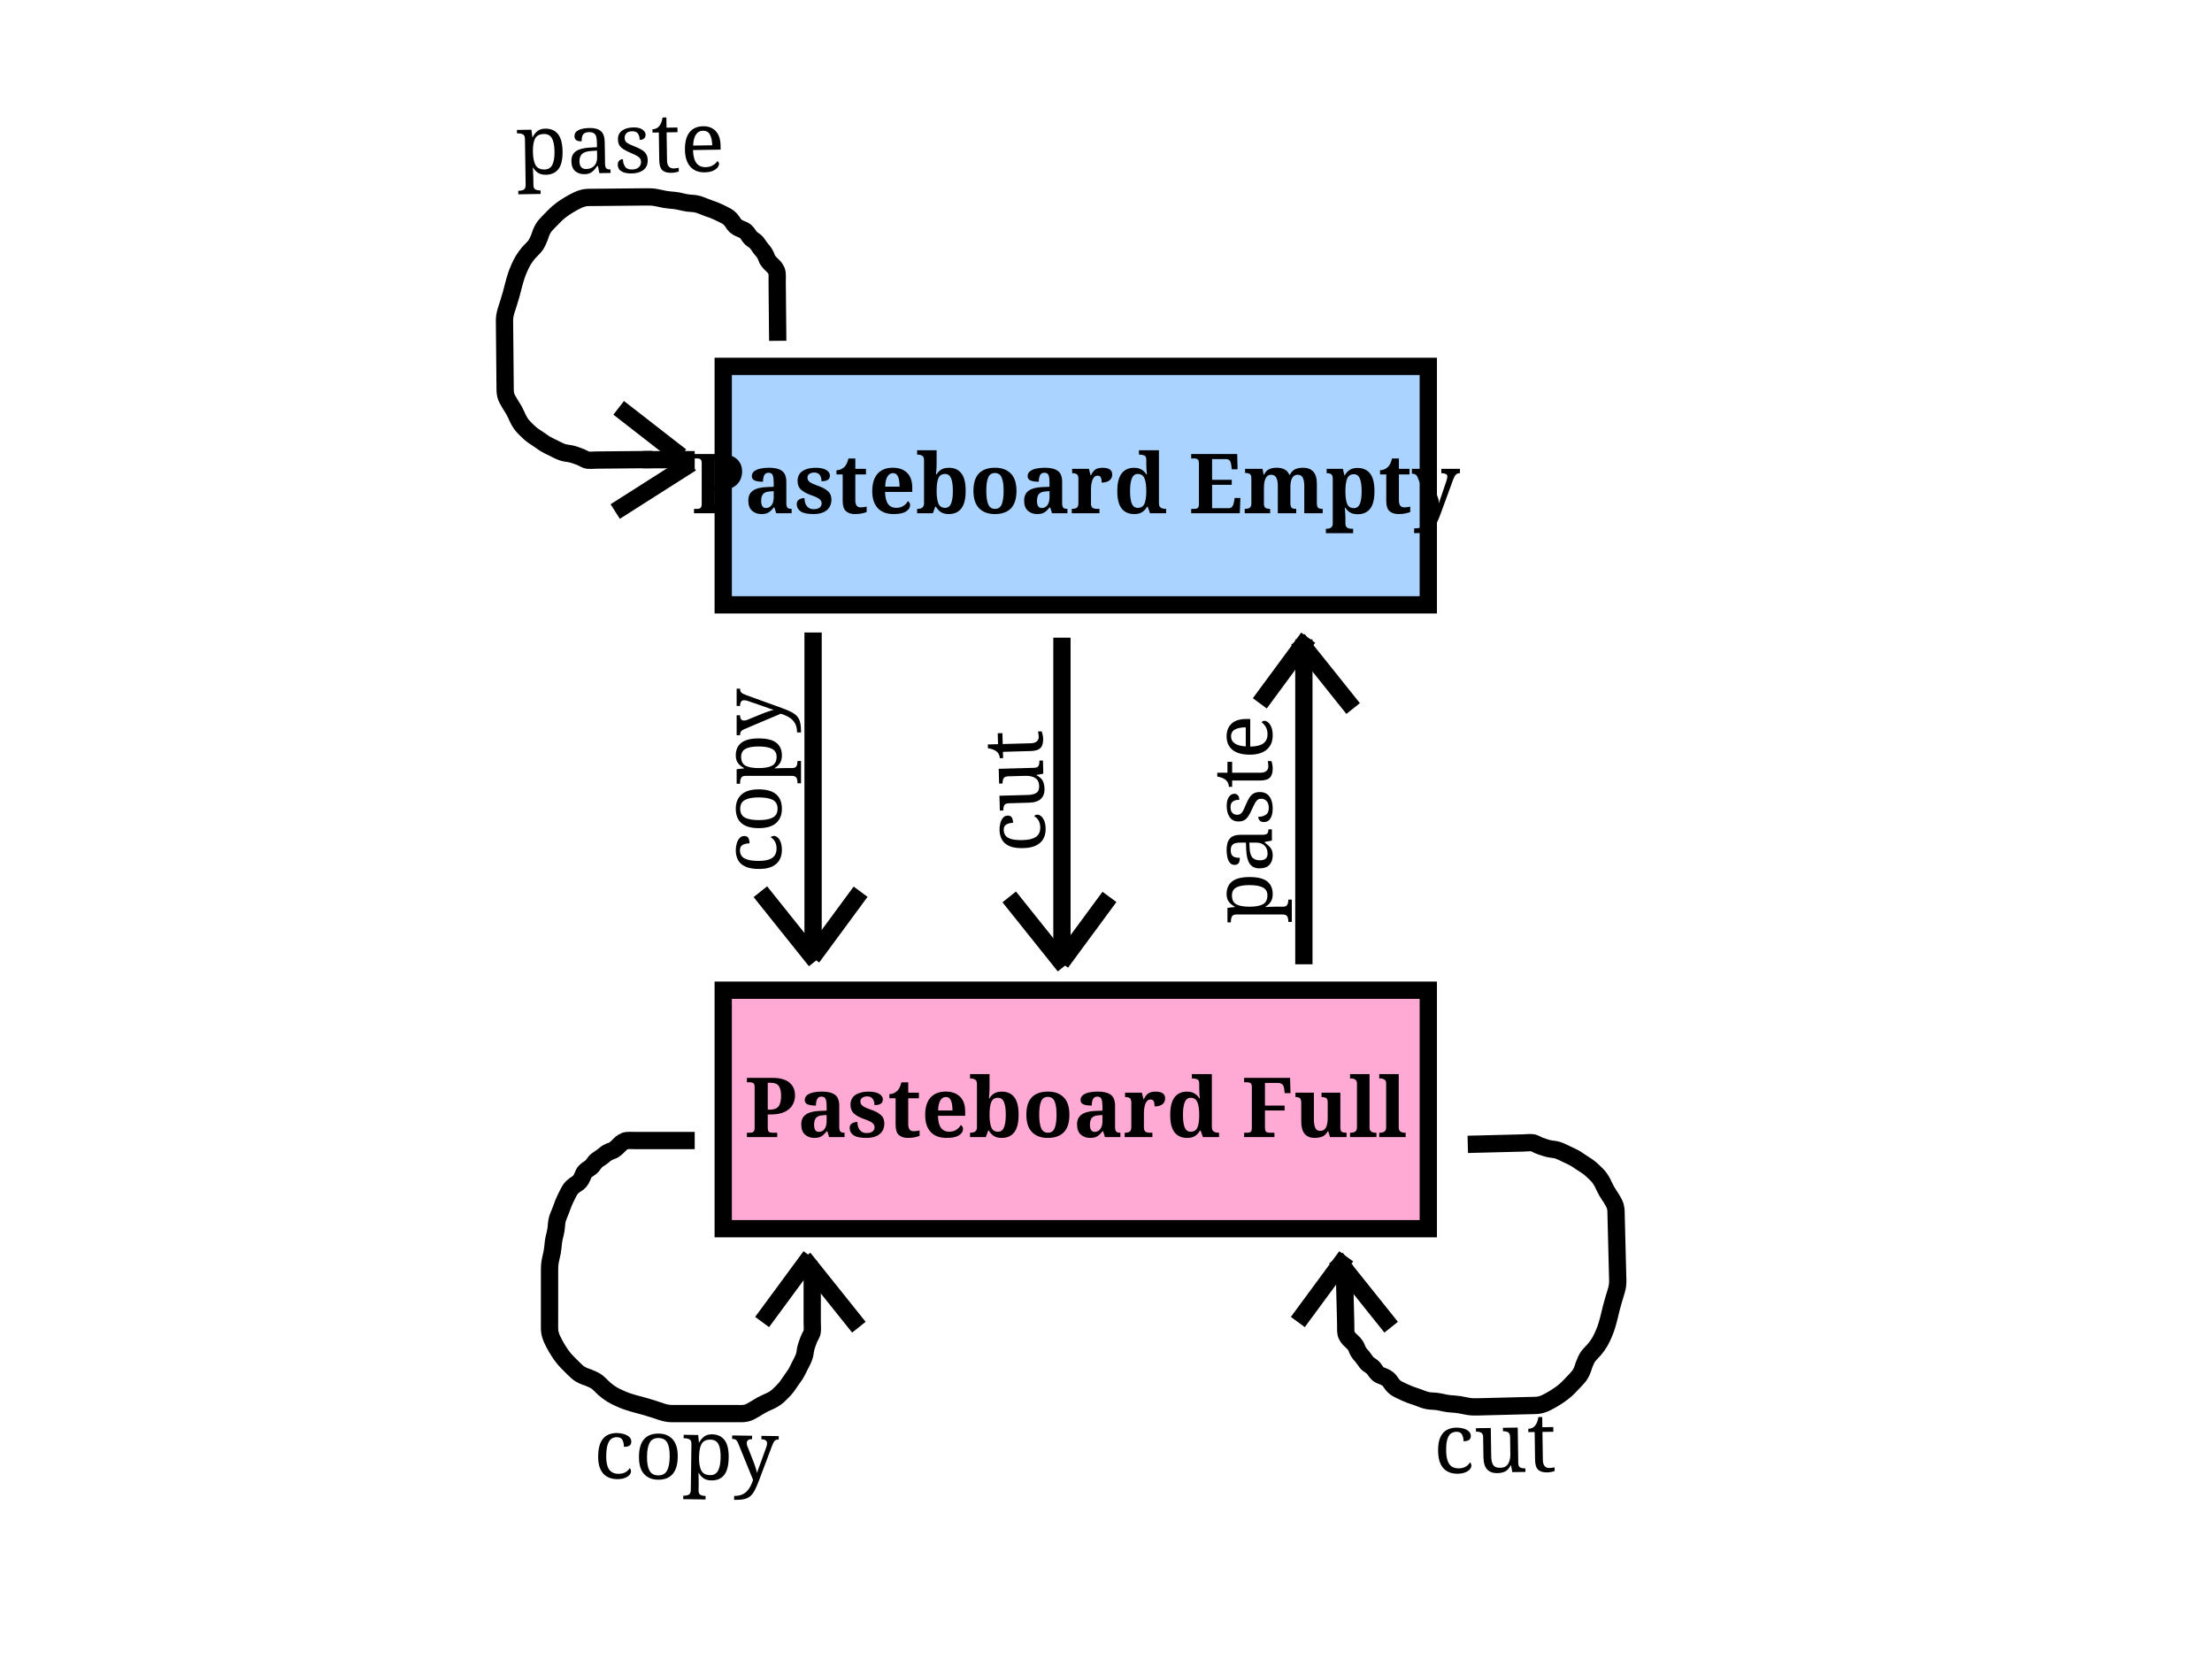
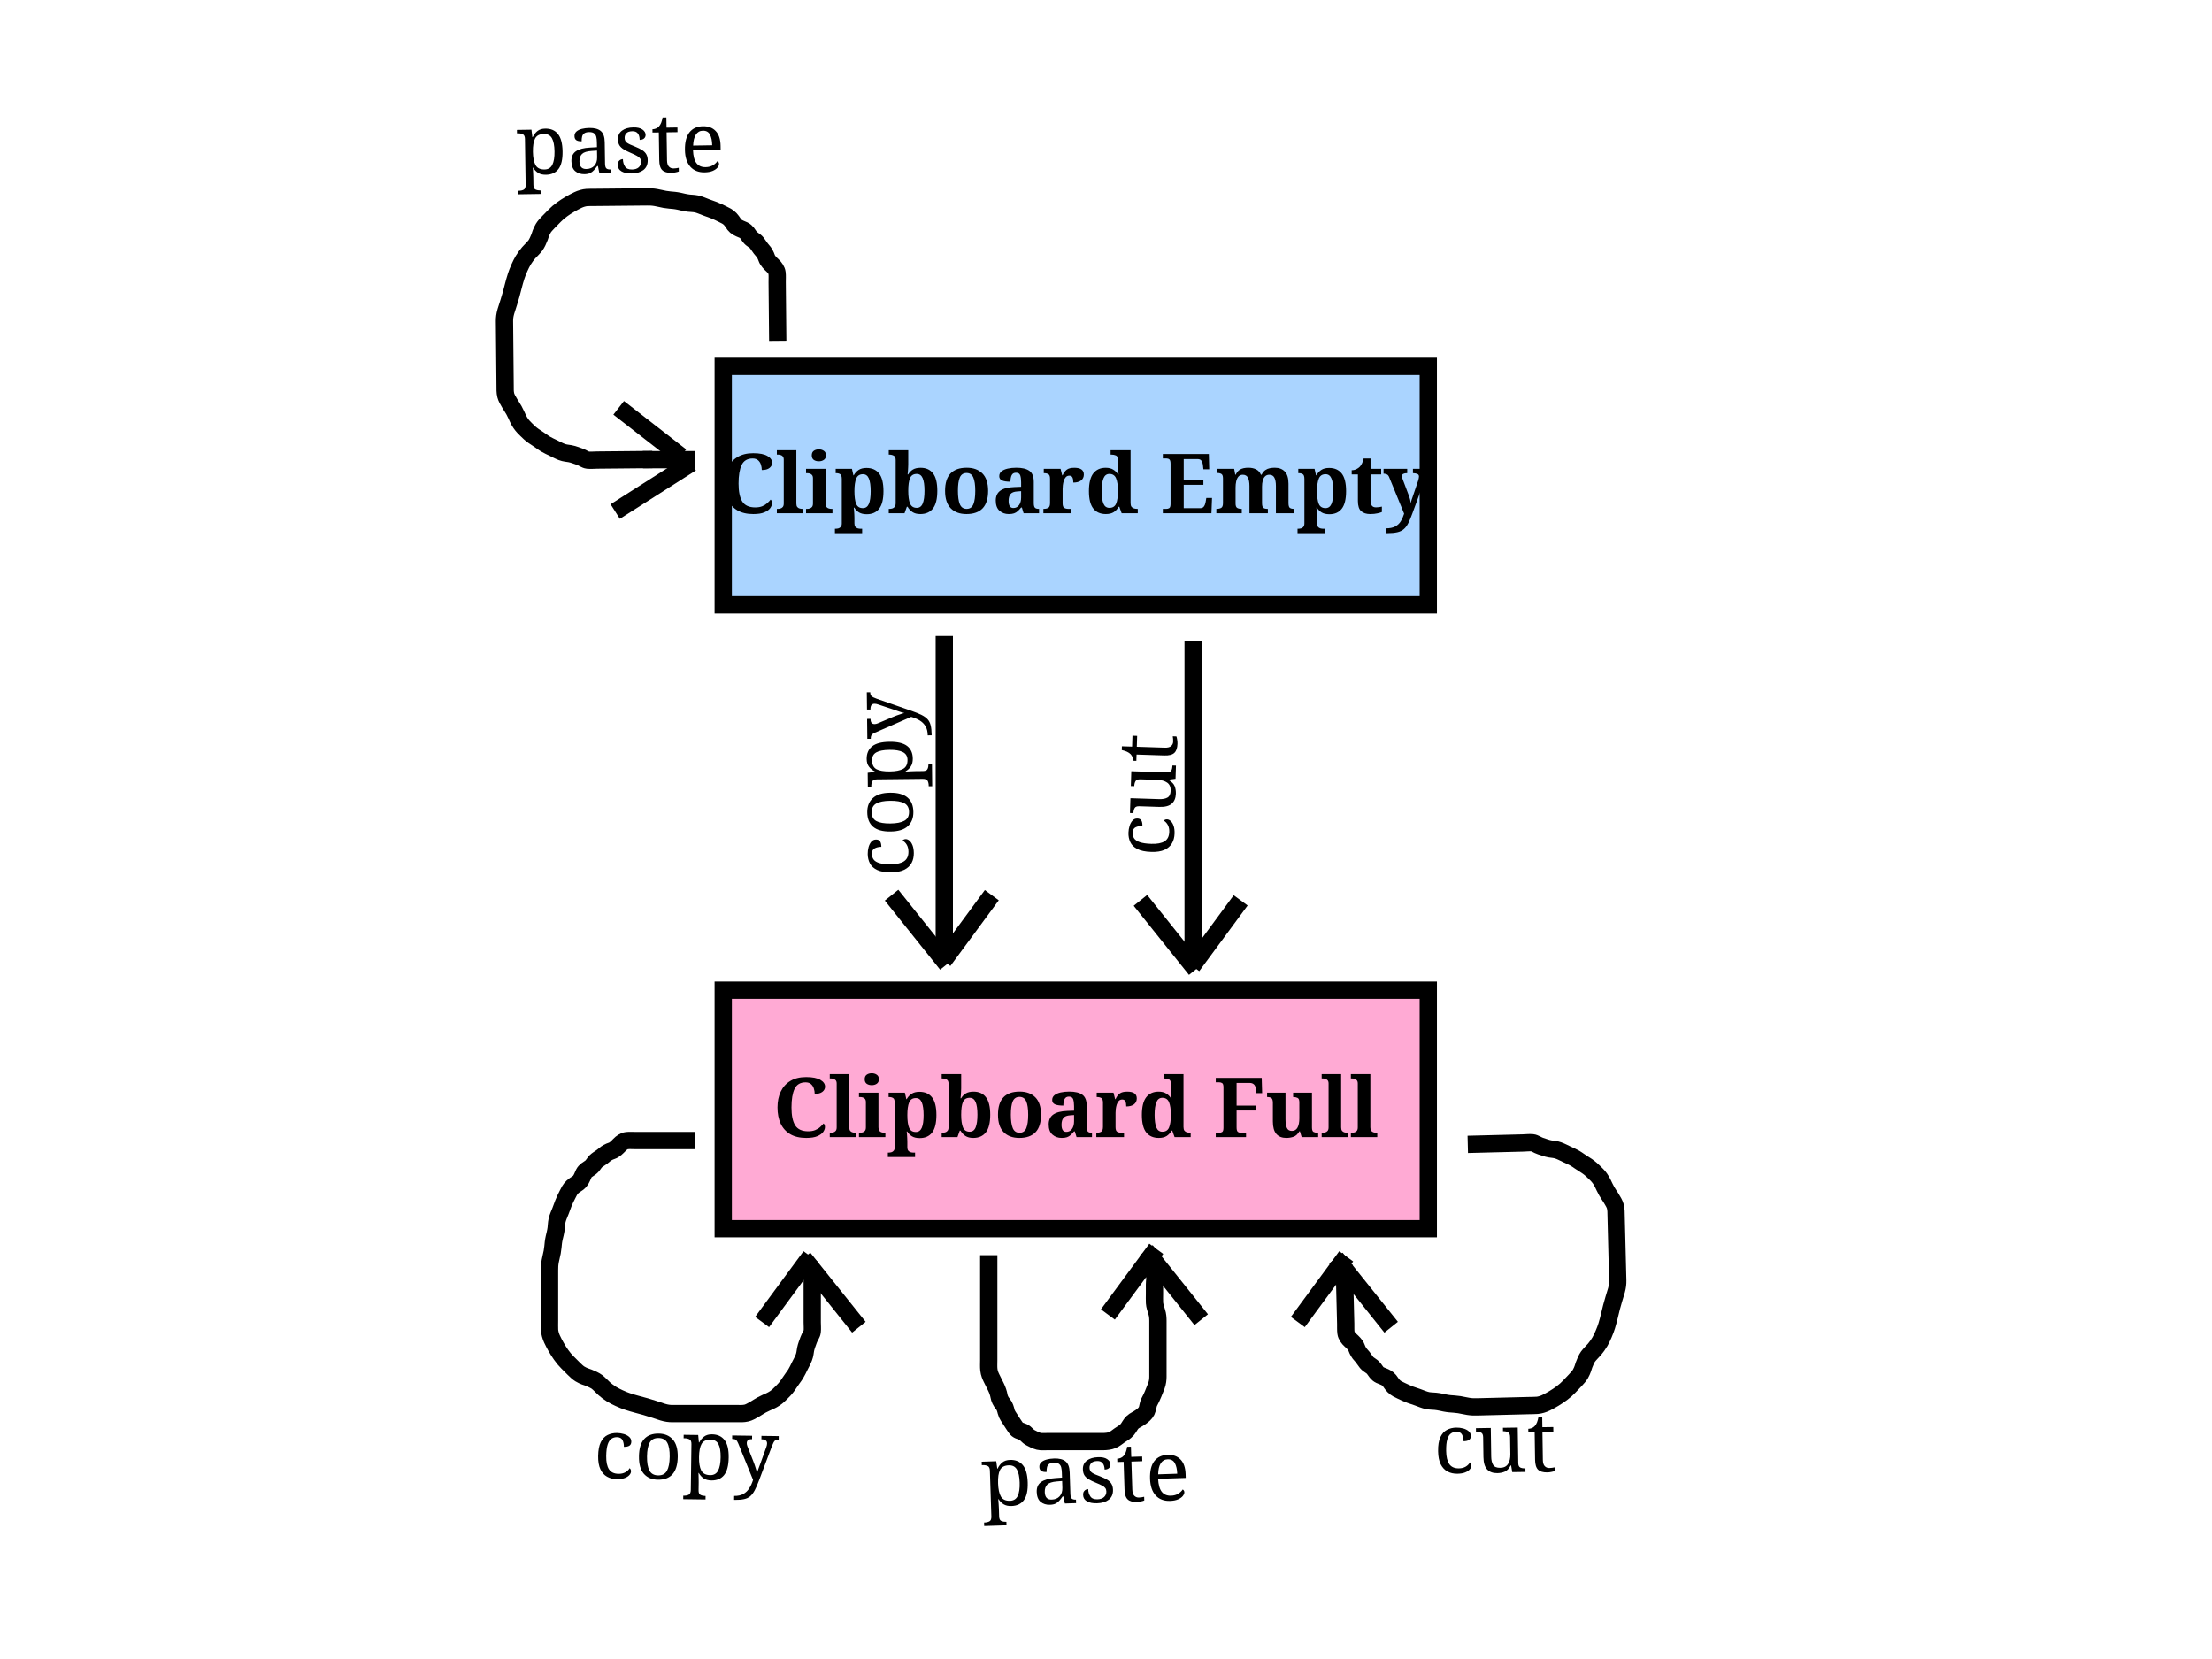
<svg xmlns="http://www.w3.org/2000/svg" width="640" height="480">
  <g>
    <rect stroke="#000000" id="svg_1" height="69" width="204" y="106" x="209.25" stroke-width="5" fill="#aad4ff" />
    <rect id="svg_3" stroke="#000000" height="69" width="204" y="286.5" x="209.25" stroke-width="5" fill="#ffaad4" />
    <path d="m201,330c-1.836,0 -2.601,0 -3.605,0c-0.853,0 -1.817,0 -2.631,0c-0.869,0 -2.064,0 -2.659,0c-0.869,0 -1.938,0 -2.652,0c-0.905,0 -1.874,0 -2.678,0c-0.822,0 -1.853,0 -2.733,0c-1.02,0 -1.8,-0.087 -2.699,0.013c-0.759,0.085 -1.556,0.638 -2.143,1.263c-0.614,0.653 -1.377,1.42 -2.179,1.682c-0.836,0.273 -1.597,0.667 -2.222,1.242c-0.67,0.616 -1.495,1.044 -2.146,1.557c-0.829,0.654 -0.953,1.414 -1.853,2.073c-0.7,0.513 -1.45,0.825 -1.9,1.712c-0.35,0.689 -0.558,1.526 -1.221,2.314c-0.444,0.528 -1.276,0.841 -2.043,1.554c-0.724,0.673 -1.043,1.422 -1.436,2.191c-0.407,0.796 -0.819,1.627 -1.2,2.565c-0.316,0.78 -0.489,1.337 -0.8,2.149c-0.385,1.005 -0.828,1.893 -1.033,2.851c-0.167,0.781 -0.172,1.646 -0.251,2.235c-0.16,1.205 -0.431,2.095 -0.563,2.699c-0.261,1.194 -0.286,1.801 -0.378,2.7c-0.123,1.202 -0.259,1.8 -0.475,2.7c-0.216,0.9 -0.402,1.798 -0.464,2.7c-0.041,0.599 -0.036,1.8 -0.036,2.696c0,0.869 0,1.938 0,2.652c0,0.678 0,1.874 0,2.678c0,0.822 0,1.853 0,2.539c0,0.835 0,1.836 0,2.636c0,1 0,1.8 0,2.8c0,0.8 -0.032,1.801 0.011,2.6c0.043,0.802 0.327,1.809 0.694,2.6c0.376,0.81 0.803,1.628 1.181,2.285c0.579,1.009 0.926,1.539 1.462,2.305c0.615,0.879 1.147,1.494 1.819,2.176c0.487,0.494 1.04,1.048 1.833,1.833c0.606,0.599 1.248,1.202 1.771,1.515c1.15,0.688 1.882,0.854 2.579,1.111c0.685,0.253 1.897,0.836 2.379,1.211c0.689,0.536 1.46,1.377 2.093,1.964c0.442,0.409 1.503,1.215 2.148,1.599c0.683,0.406 1.41,0.778 2.148,1.116c1.053,0.482 1.726,0.739 2.383,0.964c0.979,0.336 2.021,0.623 2.753,0.821c0.747,0.202 1.497,0.391 2.581,0.7c0.683,0.195 1.647,0.498 2.262,0.7c1.206,0.396 2.08,0.699 2.632,0.864c1.123,0.335 1.923,0.431 2.815,0.436c0.718,0.004 1.509,0 2.772,0c0.664,0 1.685,0 2.485,0c0.8,0 1.8,0 2.6,0c1,0 1.8,0 2.8,0c0.8,0 1.8,0 2.611,0c0.875,0 1.873,0 2.689,0c0.816,0 1.815,0 2.689,0c1.011,-0 1.826,0.062 2.811,-0.167c0.619,-0.144 1.465,-0.582 2.421,-1.155c0.54,-0.324 1.381,-0.868 1.98,-1.195c0.887,-0.484 1.795,-0.842 2.363,-1.109c1.084,-0.51 1.794,-1.015 2.425,-1.585c0.42,-0.379 1.222,-1.178 1.79,-1.789c0.547,-0.589 1.26,-1.598 1.61,-2.164c0.506,-0.818 1.057,-1.431 1.611,-2.321c0.438,-0.703 0.8,-1.515 1.2,-2.315c0.3,-0.6 0.849,-1.579 1.164,-2.4c0.376,-0.979 0.36,-1.609 0.52,-2.4c0.205,-1.011 0.541,-1.75 0.891,-2.764c0.291,-0.843 0.937,-1.622 1.021,-2.336c0.104,-0.894 0.004,-1.8 0.004,-2.7c0,-0.9 0,-1.799 0,-2.767c0,-0.833 0,-1.633 0,-2.533c0,-0.9 0,-1.8 0,-2.7c0,-0.9 0,-1.8 0,-2.7c0,-0.926 0,-1.702 0,-2.6l0,-0.943l0,-0.878l0,-0.869" id="svg_23" stroke-linecap="null" stroke-linejoin="null" stroke-dasharray="null" stroke-width="5" stroke="#000000" fill="none" />
    <line id="svg_28" y2="382.5" x2="220.5" y1="363.5" x1="234.5" stroke-linecap="null" stroke-linejoin="null" stroke-dasharray="null" stroke-width="5" stroke="#000000" fill="none" />
-     <text font-weight="bold" id="svg_5" stroke="#000000" xml:space="preserve" text-anchor="middle" font-family="serif" font-size="24" y="329" x="311.266" stroke-width="0" fill="#000000">Pasteboard Full</text>
-     <text font-weight="bold" stroke="#000000" xml:space="preserve" text-anchor="middle" font-family="serif" font-size="24" id="svg_2" y="148.5" x="311.266" stroke-width="0" fill="#000000">Pasteboard Empty</text>
-     <line id="svg_14" y2="277" x2="235" y1="258" x1="249" stroke-linecap="null" stroke-linejoin="null" stroke-dasharray="null" stroke-width="5" stroke="#000000" fill="none" />
-     <line id="svg_10" y2="278" x2="236" y1="258" x1="220" stroke-linecap="null" stroke-linejoin="null" stroke-dasharray="null" stroke-width="5" stroke="#000000" fill="none" />
-     <text transform="rotate(-90 217.9922,226) " xml:space="preserve" text-anchor="middle" font-family="serif" font-size="24" id="svg_16" y="234" x="218" stroke-linecap="null" stroke-linejoin="null" stroke-dasharray="null" stroke-width="0" stroke="#000000" fill="#000000">copy</text>
-     <line stroke="#000000" id="svg_7" y2="277" x2="235.25" y1="183" x1="235.25" stroke-linecap="null" stroke-linejoin="null" stroke-dasharray="null" stroke-width="5" fill="none" />
-     <line id="svg_11" y2="205" x2="391.5" y1="185" x1="375.5" stroke-linecap="null" stroke-linejoin="null" stroke-dasharray="null" stroke-width="5" stroke="#000000" fill="none" />
-     <text transform="rotate(-90 360,237) " xml:space="preserve" text-anchor="middle" font-family="serif" font-size="24" id="svg_21" y="245" x="360" stroke-linecap="null" stroke-linejoin="null" stroke-dasharray="null" stroke-width="0" stroke="#000000" fill="#000000">paste</text>
-     <line id="svg_8" stroke="#000000" y2="279" x2="377.25" y1="185" x1="377.25" stroke-linecap="null" stroke-linejoin="null" stroke-dasharray="null" stroke-width="5" fill="none" />
-     <line id="svg_15" y2="203.5" x2="364.5" y1="184.5" x1="378.5" stroke-linecap="null" stroke-linejoin="null" stroke-dasharray="null" stroke-width="5" stroke="#000000" fill="none" />
-     <line id="svg_17" y2="278.5" x2="307" y1="259.5" x1="321" stroke-linecap="null" stroke-linejoin="null" stroke-dasharray="null" stroke-width="5" stroke="#000000" fill="none" />
-     <line id="svg_18" y2="279.5" x2="308" y1="259.5" x1="292" stroke-linecap="null" stroke-linejoin="null" stroke-dasharray="null" stroke-width="5" stroke="#000000" fill="none" />
-     <text transform="rotate(-91.59114 294,229) " xml:space="preserve" text-anchor="middle" font-family="serif" font-size="24" id="svg_20" y="237" x="294" stroke-linecap="null" stroke-linejoin="null" stroke-dasharray="null" stroke-width="0" stroke="#000000" fill="#000000">cut</text>
-     <line id="svg_19" stroke="#000000" y2="278.5" x2="307.25" y1="184.5" x1="307.25" stroke-linecap="null" stroke-linejoin="null" stroke-dasharray="null" stroke-width="5" fill="none" />
+     <text style="cursor: move;" font-weight="bold" id="svg_5" stroke="#000000" xml:space="preserve" text-anchor="middle" font-family="serif" font-size="24" y="329" x="311.266" stroke-width="0" fill="#000000">Clipboard Full</text>
+     <text style="cursor: move;" font-weight="bold" stroke="#000000" xml:space="preserve" text-anchor="middle" font-family="serif" font-size="24" id="svg_2" y="148.5" x="311.266" stroke-width="0" fill="#000000">Clipboard Empty</text>
+     <line id="svg_14" y2="277.999" x2="272.962" y1="258.999" x1="286.962" stroke-linecap="null" stroke-linejoin="null" stroke-dasharray="null" stroke-width="5" stroke="#000000" fill="none" />
+     <line id="svg_10" y2="278.999" x2="273.962" y1="258.999" x1="257.962" stroke-linecap="null" stroke-linejoin="null" stroke-dasharray="null" stroke-width="5" stroke="#000000" fill="none" />
+     <text transform="rotate(-90.62538 255.9453,227) " xml:space="preserve" text-anchor="middle" font-family="serif" font-size="24" id="svg_16" y="234.999" x="255.962" stroke-linecap="null" stroke-linejoin="null" stroke-dasharray="null" stroke-width="0" stroke="#000000" fill="#000000">copy</text>
+     <line stroke="#000000" id="svg_7" y2="277.999" x2="273.212" y1="183.999" x1="273.212" stroke-linecap="null" stroke-linejoin="null" stroke-dasharray="null" stroke-width="5" fill="none" />
+     <line id="svg_11" y2="381.823" x2="347.544" y1="361.823" x1="331.544" stroke-linecap="null" stroke-linejoin="null" stroke-dasharray="null" stroke-width="5" stroke="#000000" fill="none" />
+     <text transform="rotate(-1.850474 314.0384,426.8125) " xml:space="preserve" text-anchor="middle" font-family="serif" font-size="24" id="svg_21" y="434.81" x="314.046" stroke-linecap="null" stroke-linejoin="null" stroke-dasharray="null" stroke-width="0" stroke="#000000" fill="#000000">paste</text>
+     <line id="svg_15" y2="380.323" x2="320.544" y1="361.323" x1="334.544" stroke-linecap="null" stroke-linejoin="null" stroke-dasharray="null" stroke-width="5" stroke="#000000" fill="none" />
+     <line id="svg_17" y2="279.499" x2="344.962" y1="260.499" x1="358.962" stroke-linecap="null" stroke-linejoin="null" stroke-dasharray="null" stroke-width="5" stroke="#000000" fill="none" />
+     <line id="svg_18" y2="280.499" x2="345.962" y1="260.499" x1="329.962" stroke-linecap="null" stroke-linejoin="null" stroke-dasharray="null" stroke-width="5" stroke="#000000" fill="none" />
+     <text transform="rotate(-88.14586 331.9609,230) " xml:space="preserve" text-anchor="middle" font-family="serif" font-size="24" id="svg_20" y="237.999" x="331.962" stroke-linecap="null" stroke-linejoin="null" stroke-dasharray="null" stroke-width="0" stroke="#000000" fill="#000000">cut</text>
+     <line id="svg_19" stroke="#000000" y2="279.499" x2="345.212" y1="185.499" x1="345.212" stroke-linecap="null" stroke-linejoin="null" stroke-dasharray="null" stroke-width="5" fill="none" />
    <path transform="rotate(-91.44109 428.5,369) " id="svg_24" d="m432.484,329.514c-1.836,0 -2.601,0 -3.605,0c-0.853,0 -1.817,0 -2.631,0c-0.869,0 -2.064,0 -2.659,0c-0.869,0 -1.938,0 -2.652,0c-0.905,0 -1.874,0 -2.678,0c-0.822,0 -1.853,0 -2.733,0c-1.02,0 -1.8,-0.087 -2.699,0.013c-0.759,0.085 -1.556,0.638 -2.143,1.263c-0.614,0.653 -1.377,1.42 -2.179,1.682c-0.836,0.273 -1.597,0.667 -2.222,1.242c-0.67,0.616 -1.495,1.044 -2.146,1.557c-0.829,0.654 -0.953,1.414 -1.853,2.073c-0.7,0.513 -1.45,0.825 -1.9,1.712c-0.35,0.689 -0.558,1.526 -1.221,2.314c-0.444,0.528 -1.276,0.841 -2.043,1.554c-0.724,0.673 -1.043,1.422 -1.436,2.191c-0.407,0.796 -0.819,1.627 -1.2,2.565c-0.316,0.78 -0.489,1.337 -0.8,2.149c-0.385,1.005 -0.828,1.893 -1.033,2.851c-0.167,0.781 -0.172,1.646 -0.251,2.235c-0.16,1.205 -0.431,2.095 -0.563,2.699c-0.261,1.194 -0.286,1.801 -0.378,2.7c-0.123,1.202 -0.259,1.8 -0.475,2.7c-0.216,0.9 -0.402,1.798 -0.464,2.7c-0.041,0.599 -0.036,1.8 -0.036,2.696c0,0.869 0,1.938 0,2.652c0,0.678 0,1.874 0,2.678c0,0.822 0,1.853 0,2.539c0,0.835 0,1.836 0,2.636c0,1 0,1.8 0,2.8c0,0.8 -0.032,1.801 0.011,2.6c0.043,0.802 0.327,1.809 0.694,2.6c0.376,0.81 0.803,1.628 1.181,2.285c0.579,1.009 0.926,1.539 1.462,2.305c0.615,0.879 1.147,1.494 1.819,2.176c0.487,0.494 1.04,1.048 1.833,1.833c0.606,0.599 1.248,1.202 1.771,1.515c1.15,0.688 1.882,0.854 2.579,1.111c0.685,0.253 1.897,0.836 2.379,1.211c0.69,0.536 1.46,1.377 2.093,1.964c0.442,0.409 1.503,1.215 2.148,1.599c0.683,0.406 1.41,0.778 2.148,1.116c1.053,0.482 1.726,0.739 2.383,0.964c0.979,0.336 2.021,0.623 2.753,0.821c0.747,0.202 1.497,0.391 2.581,0.7c0.683,0.195 1.647,0.498 2.262,0.7c1.206,0.396 2.08,0.699 2.632,0.864c1.123,0.335 1.923,0.431 2.815,0.436c0.718,0.004 1.509,0 2.772,0c0.664,0 1.685,0 2.485,0c0.8,0 1.8,0 2.6,0c1,0 1.8,0 2.8,0c0.8,0 1.8,0 2.611,0c0.875,0 1.873,0 2.689,0c0.816,0 1.815,0 2.689,0c1.011,-0 1.826,0.062 2.811,-0.167c0.619,-0.144 1.465,-0.582 2.421,-1.155c0.54,-0.324 1.381,-0.868 1.98,-1.195c0.887,-0.484 1.795,-0.842 2.363,-1.109c1.084,-0.51 1.794,-1.015 2.425,-1.585c0.42,-0.379 1.222,-1.178 1.79,-1.789c0.547,-0.589 1.26,-1.598 1.61,-2.164c0.506,-0.818 1.057,-1.431 1.611,-2.321c0.438,-0.703 0.8,-1.515 1.2,-2.315c0.3,-0.6 0.849,-1.579 1.164,-2.4c0.376,-0.979 0.36,-1.609 0.52,-2.4c0.205,-1.011 0.541,-1.75 0.891,-2.764c0.291,-0.843 0.937,-1.622 1.021,-2.336c0.104,-0.894 0.004,-1.8 0.004,-2.7c0,-0.9 0,-1.799 0,-2.767c0,-0.833 0,-1.633 0,-2.533c0,-0.9 0,-1.8 0,-2.7c0,-0.9 0,-1.8 0,-2.7c0,-0.926 0,-1.702 0,-2.6l0,-0.943l0,-0.878l0,-0.869" stroke-linecap="null" stroke-linejoin="null" stroke-dasharray="null" stroke-width="5" stroke="#000000" fill="none" />
    <text id="svg_26" transform="rotate(0.7863159 198.4922,420) " xml:space="preserve" text-anchor="middle" font-family="serif" font-size="24" y="428" x="198.508" stroke-linecap="null" stroke-linejoin="null" stroke-dasharray="null" stroke-width="0" stroke="#000000" fill="#000000">copy</text>
    <text id="svg_27" transform="rotate(-0.8425243 432.5,418) " xml:space="preserve" text-anchor="middle" font-family="serif" font-size="24" y="426" x="432.5" stroke-linecap="null" stroke-linejoin="null" stroke-dasharray="null" stroke-width="0" stroke="#000000" fill="#000000">cut</text>
    <line id="svg_31" y2="384" x2="402.5" y1="364" x1="386.5" stroke-linecap="null" stroke-linejoin="null" stroke-dasharray="null" stroke-width="5" stroke="#000000" fill="none" />
    <line id="svg_29" y2="382.5" x2="375.5" y1="363.5" x1="389.5" stroke-linecap="null" stroke-linejoin="null" stroke-dasharray="null" stroke-width="5" stroke="#000000" fill="none" />
    <line id="svg_32" y2="384" x2="248.5" y1="364" x1="232.5" stroke-linecap="null" stroke-linejoin="null" stroke-dasharray="null" stroke-width="5" stroke="#000000" fill="none" />
    <path transform="rotate(89.45174 185.5,94.99999) " id="svg_33" d="m189.484,55.514c-1.836,0 -2.601,0 -3.605,0c-0.853,0 -1.817,0 -2.631,0c-0.869,0 -2.064,0 -2.659,0c-0.869,0 -1.938,0 -2.652,0c-0.905,0 -1.874,0 -2.678,0c-0.822,0 -1.853,0 -2.733,0c-1.02,0 -1.8,-0.087 -2.699,0.013c-0.759,0.085 -1.556,0.638 -2.143,1.263c-0.614,0.653 -1.377,1.42 -2.179,1.682c-0.836,0.273 -1.597,0.667 -2.222,1.242c-0.67,0.616 -1.495,1.044 -2.146,1.557c-0.829,0.654 -0.953,1.414 -1.853,2.073c-0.7,0.513 -1.45,0.825 -1.9,1.712c-0.35,0.689 -0.558,1.526 -1.221,2.314c-0.444,0.528 -1.276,0.841 -2.043,1.554c-0.724,0.673 -1.043,1.422 -1.436,2.191c-0.407,0.796 -0.819,1.627 -1.2,2.565c-0.316,0.78 -0.489,1.337 -0.8,2.149c-0.385,1.005 -0.828,1.893 -1.033,2.851c-0.167,0.781 -0.172,1.646 -0.251,2.235c-0.16,1.205 -0.431,2.095 -0.563,2.699c-0.261,1.194 -0.286,1.801 -0.378,2.7c-0.123,1.202 -0.259,1.8 -0.475,2.7c-0.216,0.9 -0.402,1.798 -0.464,2.7c-0.041,0.599 -0.036,1.8 -0.036,2.696c0,0.869 0,1.938 0,2.652c0,0.678 0,1.874 0,2.678c0,0.822 0,1.853 0,2.539c0,0.835 0,1.836 0,2.636c0,1 0,1.8 0,2.8c0,0.8 -0.032,1.801 0.011,2.6c0.043,0.802 0.327,1.809 0.694,2.6c0.376,0.81 0.803,1.628 1.181,2.285c0.579,1.009 0.926,1.539 1.462,2.305c0.615,0.879 1.147,1.494 1.819,2.176c0.487,0.494 1.04,1.048 1.833,1.833c0.606,0.599 1.248,1.202 1.771,1.515c1.15,0.688 1.882,0.854 2.579,1.111c0.685,0.253 1.897,0.836 2.379,1.211c0.69,0.536 1.46,1.377 2.093,1.964c0.442,0.409 1.503,1.215 2.148,1.599c0.683,0.406 1.41,0.778 2.148,1.116c1.053,0.482 1.726,0.739 2.383,0.964c0.979,0.336 2.021,0.623 2.753,0.821c0.747,0.202 1.497,0.391 2.581,0.7c0.683,0.195 1.647,0.498 2.262,0.7c1.206,0.396 2.08,0.699 2.632,0.864c1.123,0.335 1.923,0.431 2.815,0.436c0.718,0.004 1.509,0 2.772,0c0.664,0 1.685,0 2.485,0c0.8,0 1.8,0 2.6,0c1,0 1.8,0 2.8,0c0.8,0 1.8,0 2.611,0c0.875,0 1.873,0 2.689,0c0.816,0 1.815,0 2.689,0c1.011,-0 1.826,0.062 2.811,-0.167c0.619,-0.144 1.465,-0.582 2.421,-1.155c0.54,-0.324 1.381,-0.868 1.98,-1.195c0.887,-0.484 1.795,-0.842 2.363,-1.109c1.084,-0.51 1.794,-1.015 2.425,-1.585c0.42,-0.379 1.222,-1.178 1.79,-1.789c0.547,-0.589 1.26,-1.598 1.61,-2.164c0.506,-0.818 1.057,-1.431 1.611,-2.321c0.438,-0.703 0.8,-1.515 1.2,-2.315c0.3,-0.6 0.849,-1.579 1.164,-2.4c0.376,-0.979 0.36,-1.609 0.52,-2.4c0.205,-1.011 0.541,-1.75 0.891,-2.764c0.291,-0.843 0.937,-1.622 1.021,-2.336c0.104,-0.894 0.004,-1.8 0.004,-2.7c0,-0.9 0,-1.799 0,-2.767c0,-0.833 0,-1.633 0,-2.533c0,-0.9 0,-1.8 0,-2.7c0,-0.9 0,-1.8 0,-2.7c0,-0.926 0,-1.702 0,-2.6l0,-0.943l0,-0.878l0,-0.869" stroke-linecap="null" stroke-linejoin="null" stroke-dasharray="null" stroke-width="5" stroke="#000000" fill="none" />
    <line id="svg_34" y2="133" x2="201" y1="133" x1="186" stroke-linecap="null" stroke-linejoin="null" stroke-dasharray="null" stroke-width="5" stroke="#000000" fill="none" />
    <line id="svg_35" y2="148" x2="178" y1="134" x1="200" stroke-linecap="null" stroke-linejoin="null" stroke-dasharray="null" stroke-width="5" stroke="#000000" fill="none" />
    <line stroke="#000000" id="svg_36" y2="132" x2="197" y1="118" x1="179" stroke-linecap="null" stroke-linejoin="null" stroke-dasharray="null" stroke-width="5" fill="none" />
    <text id="svg_37" transform="rotate(-0.8680515 179.5,42) " xml:space="preserve" text-anchor="middle" font-family="serif" font-size="24" y="50" x="179.5" stroke-linecap="null" stroke-linejoin="null" stroke-dasharray="null" stroke-width="0" stroke="#000000" fill="#000000">paste</text>
+     <path d="m286.074,363.157c0,2.054 0,3.059 0,3.81c0,1.185 0,1.983 0,2.773c0,0.774 0,1.524 0,2.587c0,0.995 0,1.645 0,2.985c0,0.717 0,1.457 0,2.206c0,0.741 0,2.138 0,2.787c0,0.931 0,1.834 0,2.729c0,0.868 0,1.936 0,2.649c0,0.904 0,1.872 0,2.675c0,0.821 0,1.851 0,2.772c0,0.683 0,1.682 0,2.497c0,0.815 -0.061,1.818 0.036,2.687c0.113,1.02 0.477,1.812 0.765,2.408c0.486,1.005 0.906,1.794 1.297,2.597c0.387,0.795 0.744,1.796 0.874,2.587c0.119,0.723 0.477,1.559 1.124,2.309c0.556,0.645 0.786,1.563 0.952,2.245c0.224,0.922 0.768,1.523 1.346,2.476c0.414,0.682 0.924,1.396 1.432,2.172c0.531,0.813 1.242,0.829 2.143,1.22c0.792,0.344 1.232,1.219 2.119,1.656c0.654,0.322 1.496,0.816 2.383,1.035c0.707,0.174 1.713,0.085 2.512,0.085c0.999,0 1.798,0 2.597,0c0.999,0 1.798,0 2.799,0c0.834,0 1.764,0 2.549,0c0.821,0 1.879,0 2.819,0c0.677,0 1.906,0 2.702,0c0.751,0 1.709,0.012 2.685,0c0.854,-0.01 1.852,-0.113 2.62,-0.436c0.748,-0.314 1.436,-0.891 2.093,-1.363c0.746,-0.536 1.542,-0.88 2.228,-1.682c0.544,-0.636 0.923,-1.553 1.52,-2.103c0.627,-0.579 1.406,-0.845 2.34,-1.509c0.643,-0.457 1.356,-1.016 1.734,-1.784c0.431,-0.874 0.308,-1.658 0.805,-2.633c0.428,-0.84 0.78,-1.487 1.078,-2.262c0.402,-1.046 0.725,-1.744 0.963,-2.402c0.36,-0.994 0.424,-1.85 0.434,-2.579c0.017,-1.197 0.001,-1.889 0.001,-2.612c0,-0.731 0,-2.127 0,-2.776c0,-0.931 0,-1.834 0,-2.738c0,-0.931 0,-1.579 0,-2.614c0,-1.092 0,-1.816 0,-2.507c0,-1.197 0.007,-1.926 0,-2.966c-0.005,-0.799 -0.04,-1.612 -0.352,-2.597c-0.257,-0.812 -0.594,-1.794 -0.636,-2.561c-0.052,-0.95 -0.011,-1.718 -0.011,-2.659c0,-1.007 0,-1.762 0,-2.672c0,-0.899 0.242,-1.921 -0.001,-2.781c-0.221,-0.779 -0.977,-1.236 -0.998,-2.114l0,-0.899l0,-0.899l0,-0.899" id="svg_6" stroke-linecap="null" stroke-linejoin="null" stroke-dasharray="null" stroke-width="5" stroke="#000000" fill="none" />
  </g>
</svg>
